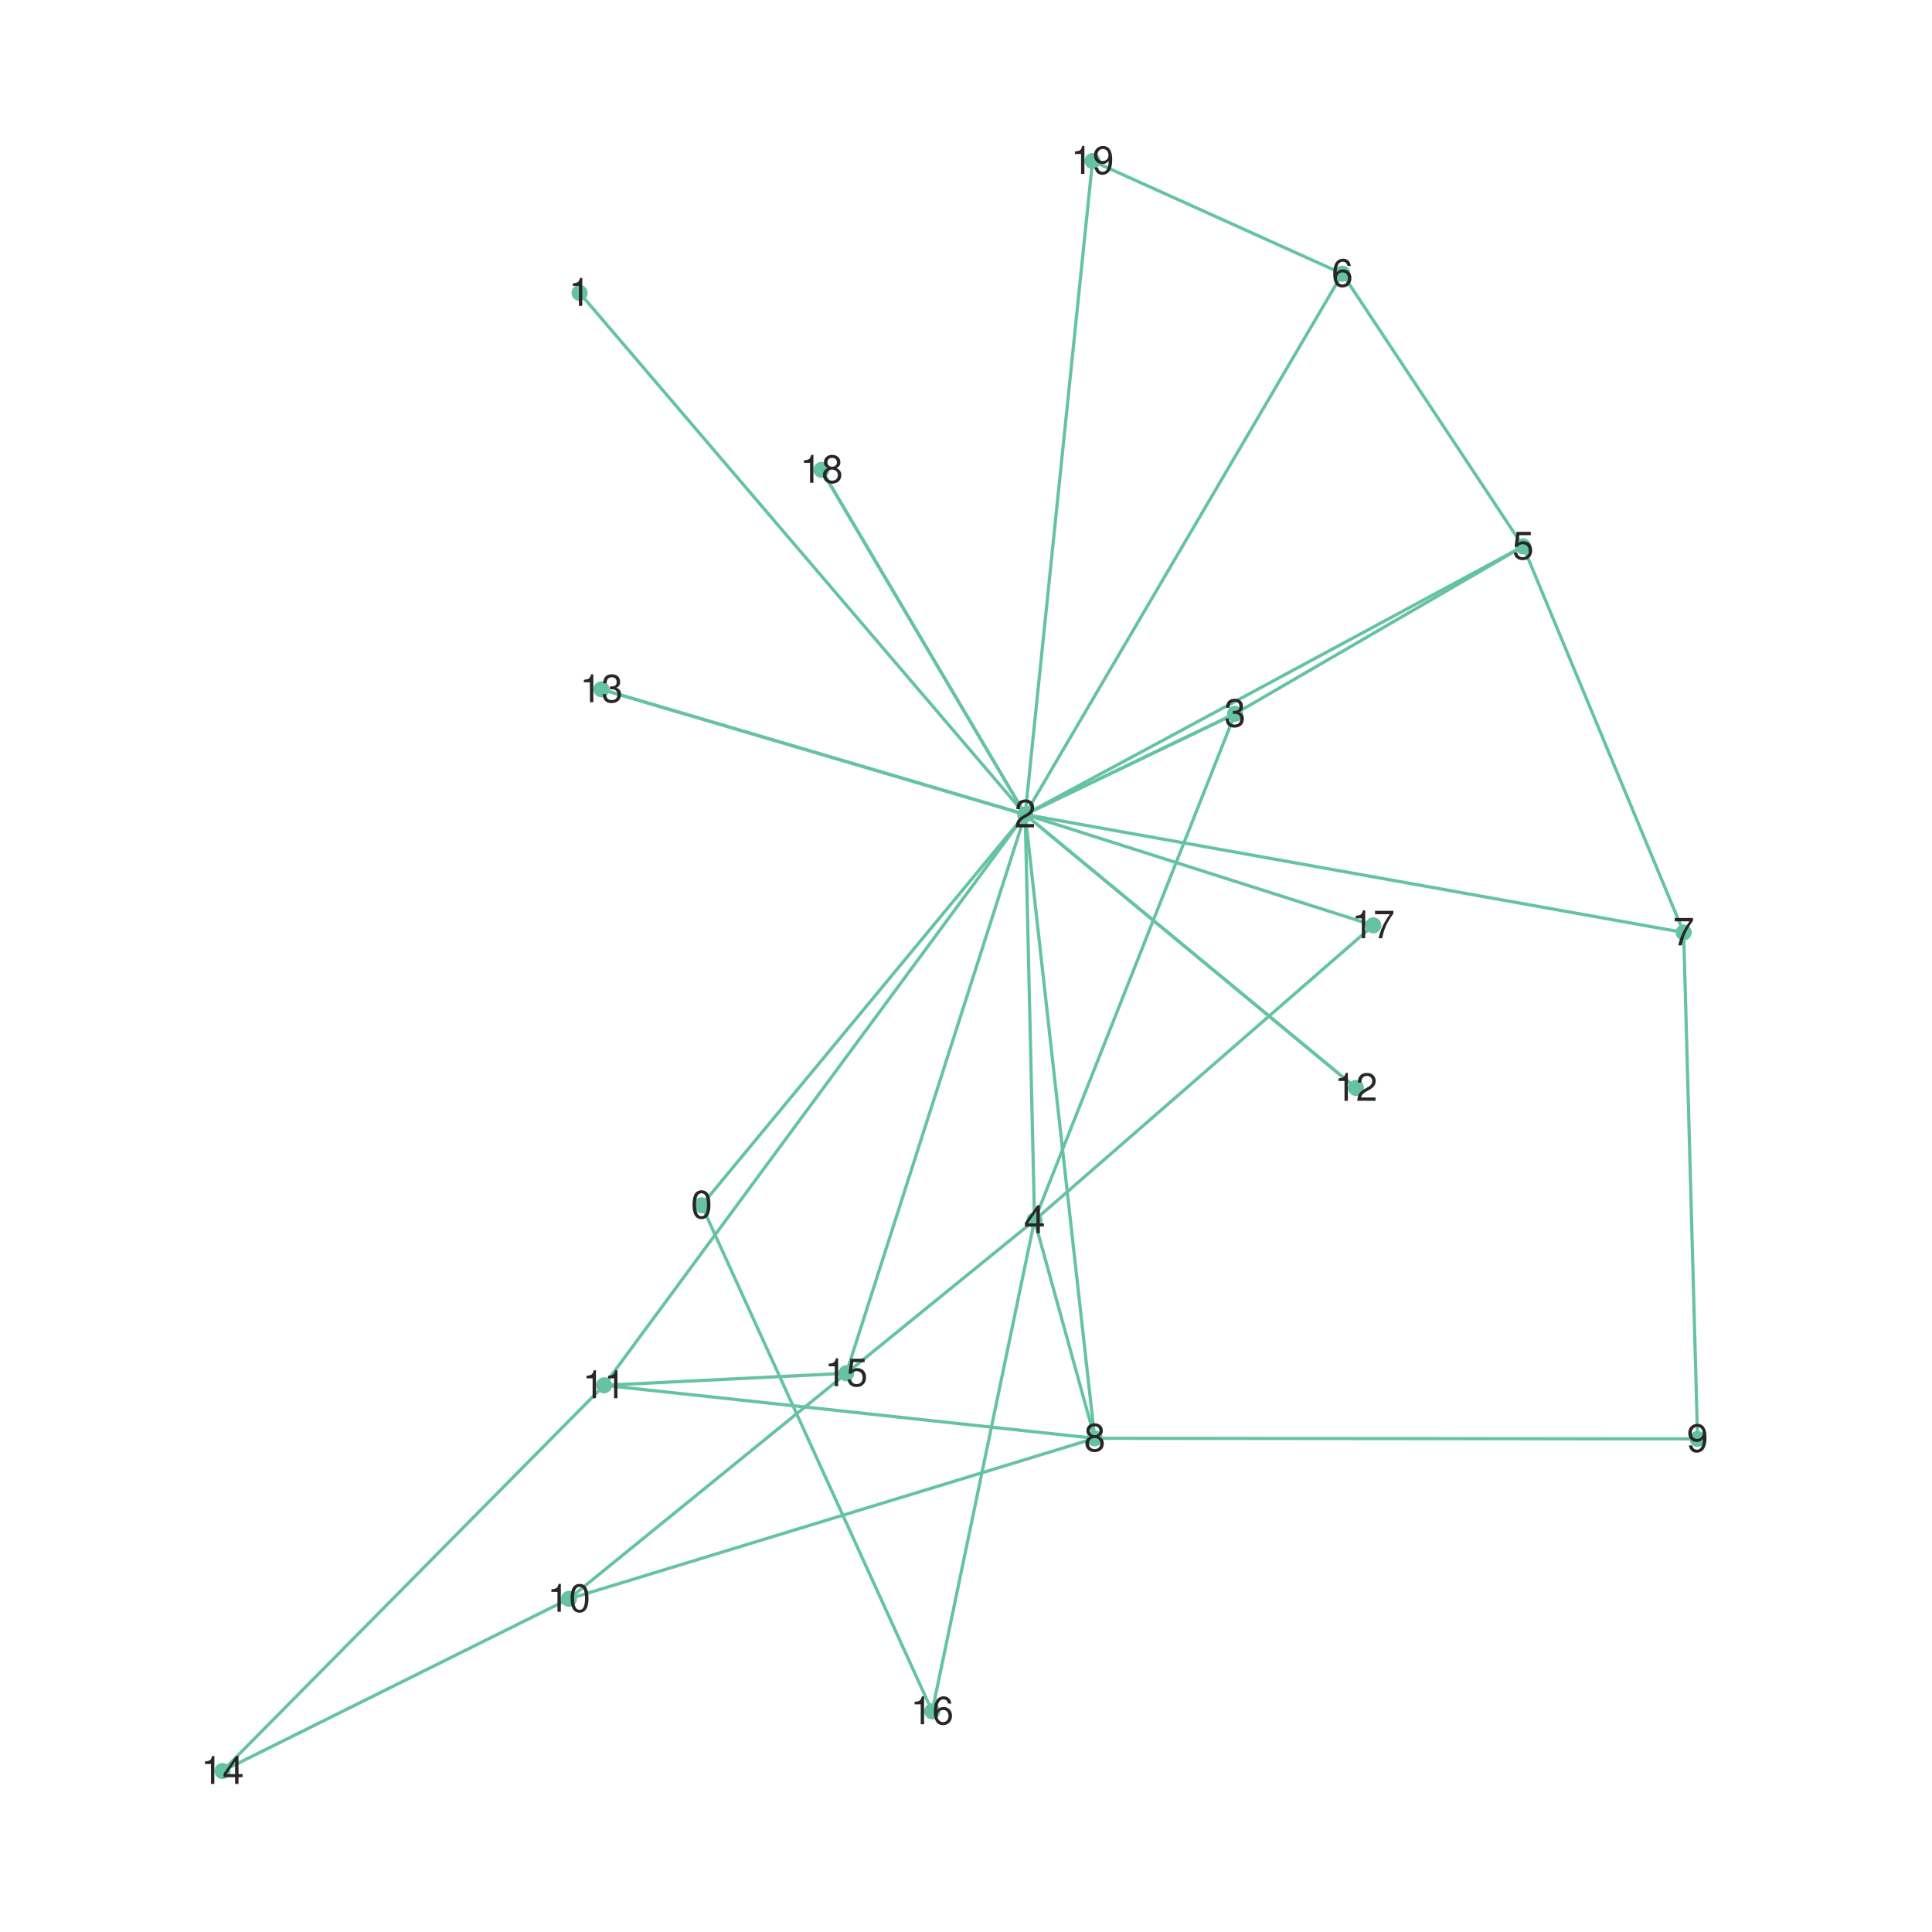
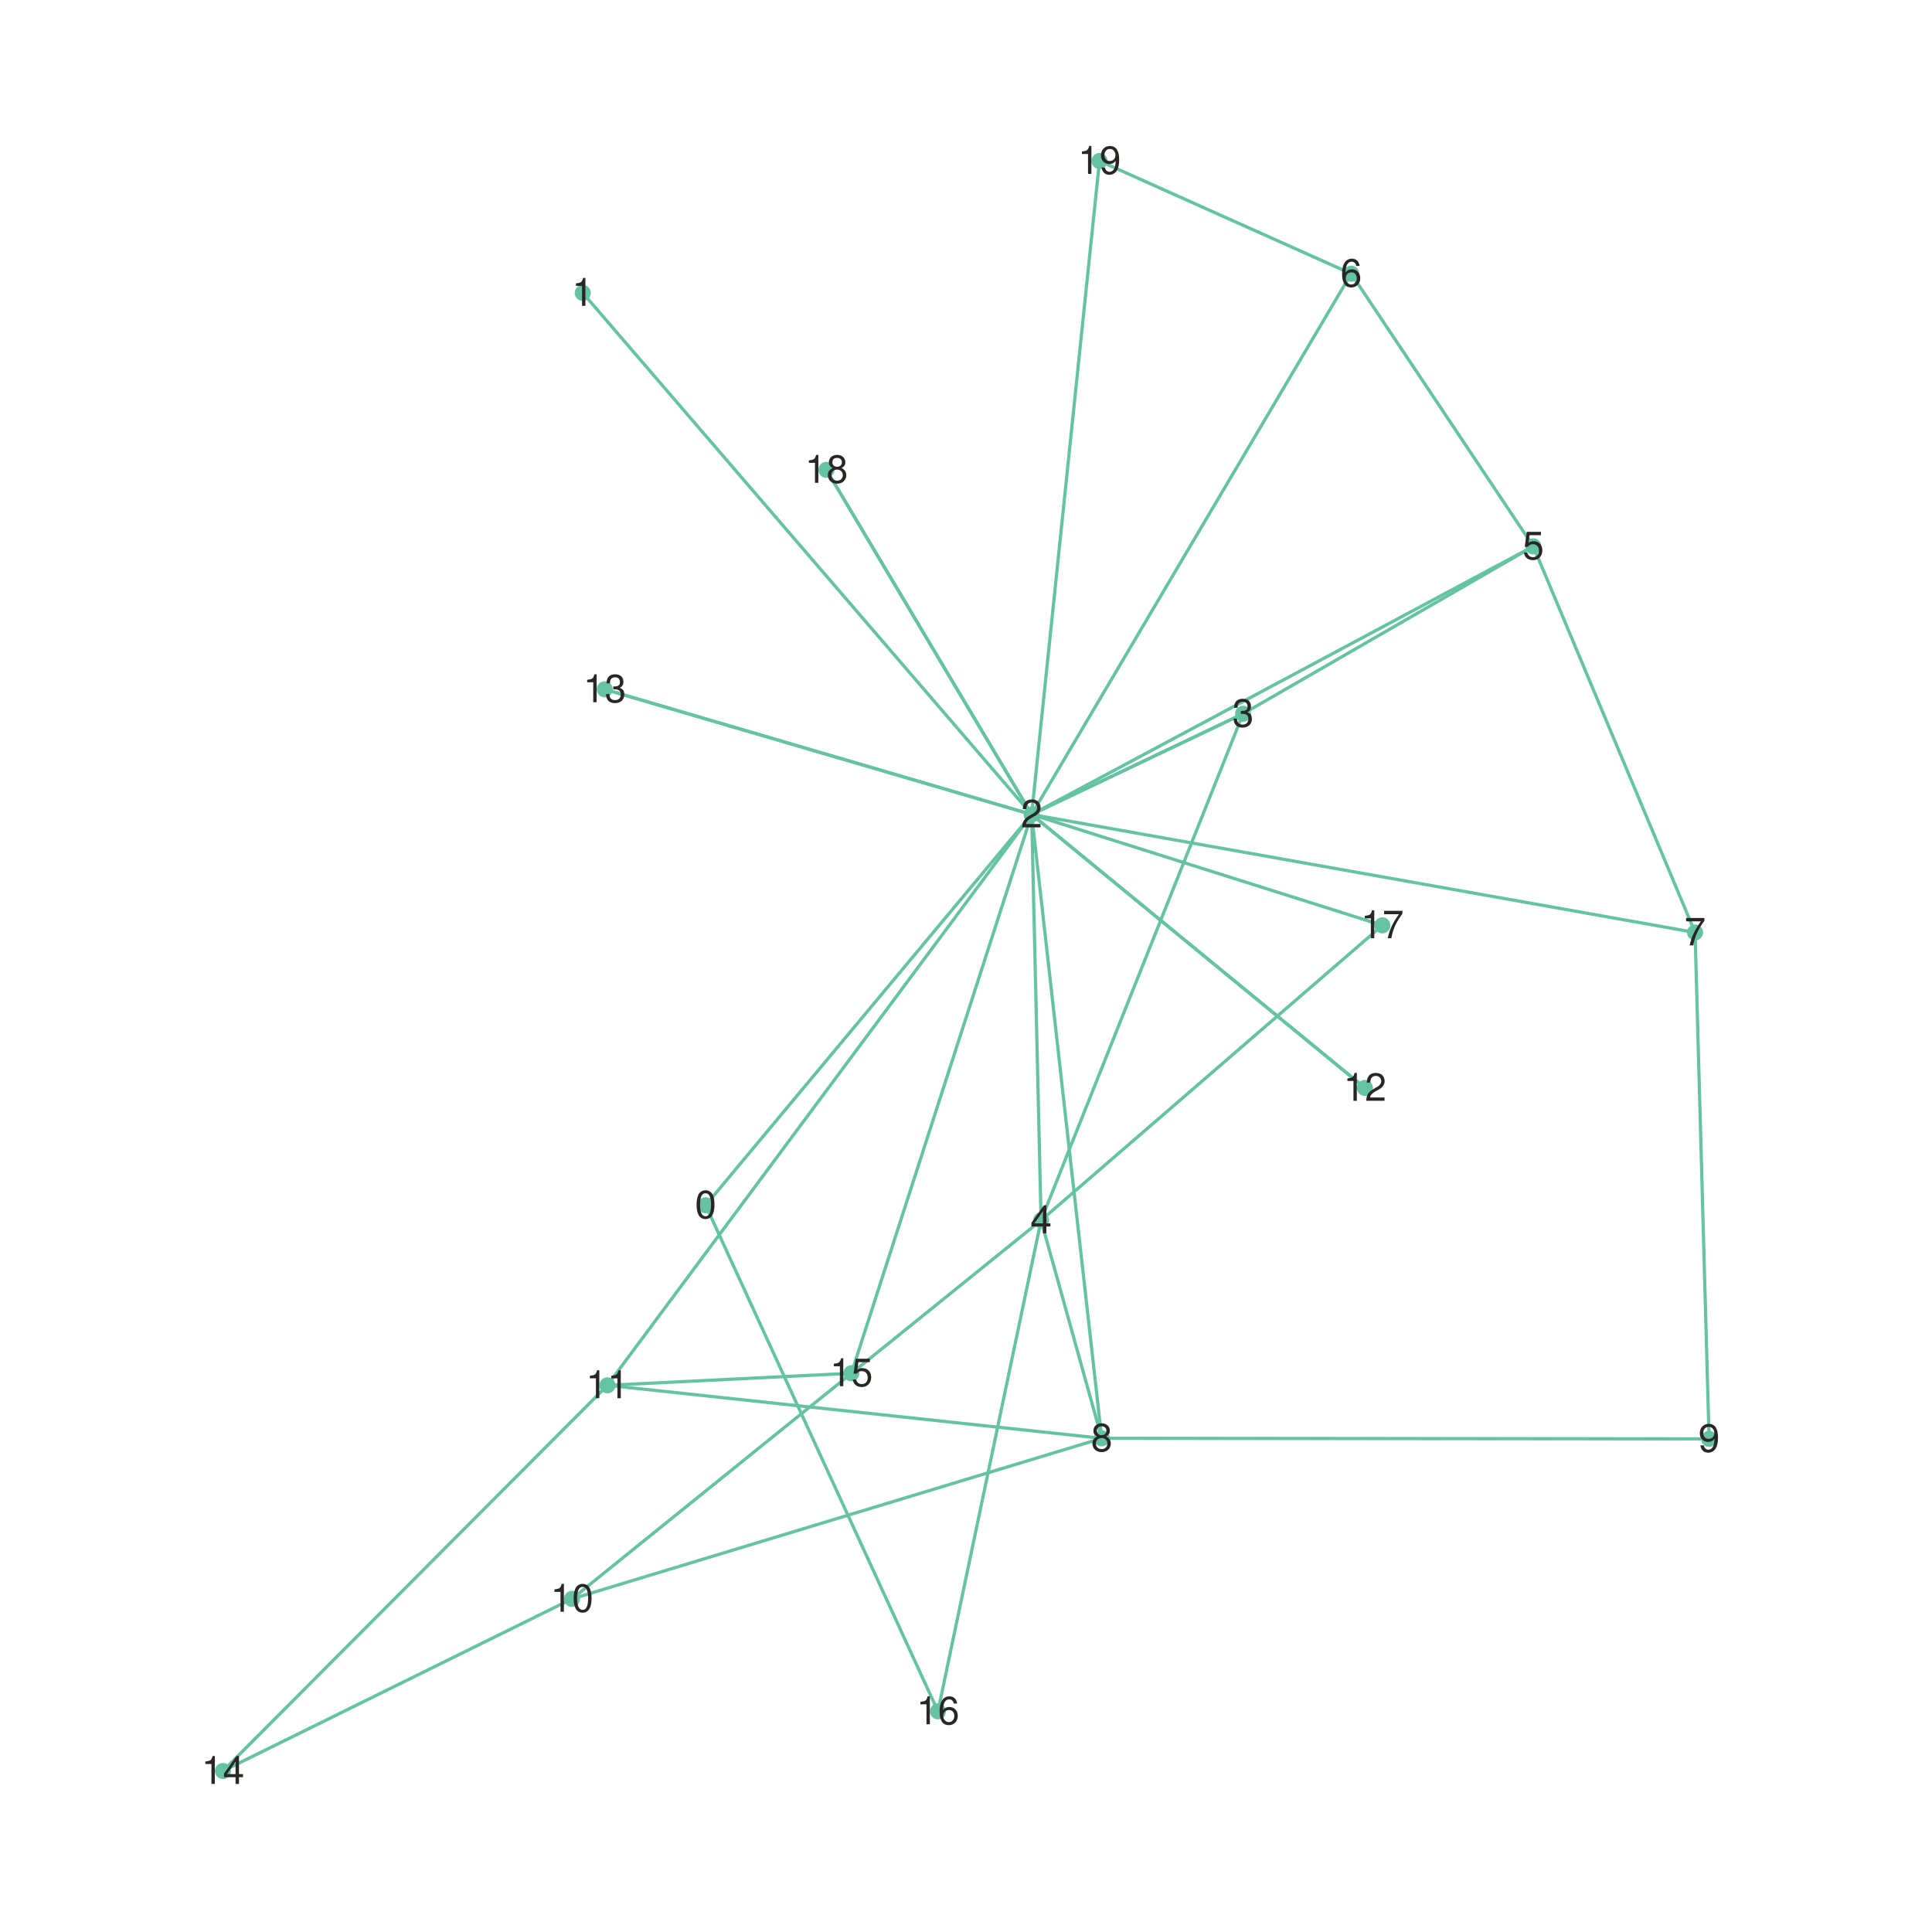
- <svg xmlns="http://www.w3.org/2000/svg" height="600px" id="ta4f08acc85444132881d56597fce831f" preserveAspectRatio="xMidYMid meet" style="background-color:transparent;fill:rgb(16.1%,15.3%,14.1%);fill-opacity:1.0;font-family:Helvetica;font-size:12px;opacity:1.0;stroke:rgb(16.1%,15.3%,14.1%);stroke-opacity:1.0;stroke-width:1.0" viewBox="0 0 600 600" width="600px">
-   <g class="toyplot-axes-Cartesian" id="t367dac96ef2747e88d9fee37a5bd2502">
-     <clipPath id="tfe12b37652c748f89ccaad453b7e6ceb">
+ <svg xmlns="http://www.w3.org/2000/svg" height="600px" id="tb329611b66274cb19dd0c1466fcc11e8" preserveAspectRatio="xMidYMid meet" style="background-color:transparent;fill:rgb(16.1%,15.3%,14.1%);fill-opacity:1.0;font-family:Helvetica;font-size:12px;opacity:1.0;stroke:rgb(16.1%,15.3%,14.1%);stroke-opacity:1.0;stroke-width:1.0" viewBox="0 0 600 600" width="600px">
+   <g class="toyplot-axes-Cartesian" id="t586f4dea5f01480aba1a8db0d2941555">
+     <clipPath id="td0bdad41c8d5422292abac980d2789ed">
      <rect height="540.0" width="540.0" x="30.0" y="30.0" />
    </clipPath>
-     <g class="toyplot-coordinate-events" clip-path="url(#tfe12b37652c748f89ccaad453b7e6ceb)" style="cursor:crosshair">
+     <g class="toyplot-coordinate-events" clip-path="url(#td0bdad41c8d5422292abac980d2789ed)" style="cursor:crosshair">
      <rect height="540.0" style="pointer-events:all;visibility:hidden" width="540.0" x="30.0" y="30.0" />
-       <g class="toyplot-mark-Graph" id="tc74b869754954d47a35065476bb3152d">
+       <g class="toyplot-mark-Graph" id="t8cc483912dec4779a6bafd603773bb93">
        <g class="toyplot-Edges">
-           <path d="M 318.377 252.944 L 217.892 374.306" style="fill:none;stroke:rgb(40%,76.1%,64.7%);stroke-opacity:1.0;stroke-width:1.0" />
-           <path d="M 318.377 252.944 L 180.007 90.962" style="fill:none;stroke:rgb(40%,76.1%,64.7%);stroke-opacity:1.0;stroke-width:1.0" />
-           <path d="M 383.544 221.673 L 318.377 252.944" style="fill:none;stroke:rgb(40%,76.1%,64.7%);stroke-opacity:1.0;stroke-width:1.0" />
-           <path d="M 383.544 221.673 L 318.377 252.944" style="fill:none;stroke:rgb(40%,76.1%,64.7%);stroke-opacity:1.0;stroke-width:1.0" />
-           <path d="M 321.284 378.978 L 383.544 221.673" style="fill:none;stroke:rgb(40%,76.1%,64.7%);stroke-opacity:1.0;stroke-width:1.0" />
-           <path d="M 321.284 378.978 L 318.377 252.944" style="fill:none;stroke:rgb(40%,76.1%,64.7%);stroke-opacity:1.0;stroke-width:1.0" />
-           <path d="M 473.011 169.676 L 318.377 252.944" style="fill:none;stroke:rgb(40%,76.1%,64.7%);stroke-opacity:1.0;stroke-width:1.0" />
-           <path d="M 473.011 169.676 L 383.544 221.673" style="fill:none;stroke:rgb(40%,76.1%,64.7%);stroke-opacity:1.0;stroke-width:1.0" />
-           <path d="M 416.873 84.998 L 318.377 252.944" style="fill:none;stroke:rgb(40%,76.1%,64.7%);stroke-opacity:1.0;stroke-width:1.0" />
-           <path d="M 416.873 84.998 L 473.011 169.676" style="fill:none;stroke:rgb(40%,76.1%,64.7%);stroke-opacity:1.0;stroke-width:1.0" />
-           <path d="M 522.876 289.591 L 473.011 169.676" style="fill:none;stroke:rgb(40%,76.1%,64.7%);stroke-opacity:1.0;stroke-width:1.0" />
-           <path d="M 522.876 289.591 L 318.377 252.944" style="fill:none;stroke:rgb(40%,76.1%,64.7%);stroke-opacity:1.0;stroke-width:1.0" />
-           <path d="M 339.983 446.681 L 321.284 378.978" style="fill:none;stroke:rgb(40%,76.1%,64.7%);stroke-opacity:1.0;stroke-width:1.0" />
-           <path d="M 339.983 446.681 L 318.377 252.944" style="fill:none;stroke:rgb(40%,76.1%,64.7%);stroke-opacity:1.0;stroke-width:1.0" />
-           <path d="M 527.198 446.856 L 339.983 446.681" style="fill:none;stroke:rgb(40%,76.1%,64.7%);stroke-opacity:1.0;stroke-width:1.0" />
-           <path d="M 527.198 446.856 L 522.876 289.591" style="fill:none;stroke:rgb(40%,76.1%,64.7%);stroke-opacity:1.0;stroke-width:1.0" />
-           <path d="M 176.691 496.543 L 339.983 446.681" style="fill:none;stroke:rgb(40%,76.1%,64.7%);stroke-opacity:1.0;stroke-width:1.0" />
-           <path d="M 176.691 496.543 L 321.284 378.978" style="fill:none;stroke:rgb(40%,76.1%,64.7%);stroke-opacity:1.0;stroke-width:1.0" />
-           <path d="M 187.603 430.222 L 339.983 446.681" style="fill:none;stroke:rgb(40%,76.1%,64.7%);stroke-opacity:1.0;stroke-width:1.0" />
-           <path d="M 187.603 430.222 L 318.377 252.944" style="fill:none;stroke:rgb(40%,76.1%,64.7%);stroke-opacity:1.0;stroke-width:1.0" />
-           <path d="M 421.112 337.87 L 318.377 252.944" style="fill:none;stroke:rgb(40%,76.1%,64.7%);stroke-opacity:1.0;stroke-width:1.0" />
-           <path d="M 421.112 337.87 L 318.377 252.944" style="fill:none;stroke:rgb(40%,76.1%,64.7%);stroke-opacity:1.0;stroke-width:1.0" />
-           <path d="M 186.776 214.071 L 318.377 252.944" style="fill:none;stroke:rgb(40%,76.1%,64.7%);stroke-opacity:1.0;stroke-width:1.0" />
-           <path d="M 186.776 214.071 L 318.377 252.944" style="fill:none;stroke:rgb(40%,76.1%,64.7%);stroke-opacity:1.0;stroke-width:1.0" />
-           <path d="M 69.087 550.0 L 176.691 496.543" style="fill:none;stroke:rgb(40%,76.1%,64.7%);stroke-opacity:1.0;stroke-width:1.0" />
-           <path d="M 69.087 550.0 L 187.603 430.222" style="fill:none;stroke:rgb(40%,76.1%,64.7%);stroke-opacity:1.0;stroke-width:1.0" />
-           <path d="M 262.811 426.481 L 318.377 252.944" style="fill:none;stroke:rgb(40%,76.1%,64.7%);stroke-opacity:1.0;stroke-width:1.0" />
-           <path d="M 262.811 426.481 L 187.603 430.222" style="fill:none;stroke:rgb(40%,76.1%,64.7%);stroke-opacity:1.0;stroke-width:1.0" />
-           <path d="M 289.499 531.473 L 321.284 378.978" style="fill:none;stroke:rgb(40%,76.1%,64.7%);stroke-opacity:1.0;stroke-width:1.0" />
-           <path d="M 289.499 531.473 L 217.892 374.306" style="fill:none;stroke:rgb(40%,76.1%,64.7%);stroke-opacity:1.0;stroke-width:1.0" />
-           <path d="M 426.485 287.376 L 318.377 252.944" style="fill:none;stroke:rgb(40%,76.1%,64.7%);stroke-opacity:1.0;stroke-width:1.0" />
-           <path d="M 426.485 287.376 L 321.284 378.978" style="fill:none;stroke:rgb(40%,76.1%,64.7%);stroke-opacity:1.0;stroke-width:1.0" />
-           <path d="M 255.129 145.925 L 318.377 252.944" style="fill:none;stroke:rgb(40%,76.1%,64.7%);stroke-opacity:1.0;stroke-width:1.0" />
-           <path d="M 255.129 145.925 L 318.377 252.944" style="fill:none;stroke:rgb(40%,76.1%,64.7%);stroke-opacity:1.0;stroke-width:1.0" />
-           <path d="M 339.292 50.0 L 318.377 252.944" style="fill:none;stroke:rgb(40%,76.1%,64.7%);stroke-opacity:1.0;stroke-width:1.0" />
-           <path d="M 339.292 50.0 L 416.873 84.998" style="fill:none;stroke:rgb(40%,76.1%,64.7%);stroke-opacity:1.0;stroke-width:1.0" />
+           <path d="M 320.386 252.944 L 219.149 374.306" style="fill:none;stroke:rgb(40%,76.1%,64.7%);stroke-opacity:1.0;stroke-width:1.0" />
+           <path d="M 320.386 252.944 L 180.98 90.962" style="fill:none;stroke:rgb(40%,76.1%,64.7%);stroke-opacity:1.0;stroke-width:1.0" />
+           <path d="M 386.04 221.673 L 320.386 252.944" style="fill:none;stroke:rgb(40%,76.1%,64.7%);stroke-opacity:1.0;stroke-width:1.0" />
+           <path d="M 386.04 221.673 L 320.386 252.944" style="fill:none;stroke:rgb(40%,76.1%,64.7%);stroke-opacity:1.0;stroke-width:1.0" />
+           <path d="M 323.314 378.978 L 386.04 221.673" style="fill:none;stroke:rgb(40%,76.1%,64.7%);stroke-opacity:1.0;stroke-width:1.0" />
+           <path d="M 323.314 378.978 L 320.386 252.944" style="fill:none;stroke:rgb(40%,76.1%,64.7%);stroke-opacity:1.0;stroke-width:1.0" />
+           <path d="M 476.178 169.676 L 320.386 252.944" style="fill:none;stroke:rgb(40%,76.1%,64.7%);stroke-opacity:1.0;stroke-width:1.0" />
+           <path d="M 476.178 169.676 L 386.04 221.673" style="fill:none;stroke:rgb(40%,76.1%,64.7%);stroke-opacity:1.0;stroke-width:1.0" />
+           <path d="M 419.62 84.998 L 320.386 252.944" style="fill:none;stroke:rgb(40%,76.1%,64.7%);stroke-opacity:1.0;stroke-width:1.0" />
+           <path d="M 419.62 84.998 L 476.178 169.676" style="fill:none;stroke:rgb(40%,76.1%,64.7%);stroke-opacity:1.0;stroke-width:1.0" />
+           <path d="M 526.416 289.591 L 476.178 169.676" style="fill:none;stroke:rgb(40%,76.1%,64.7%);stroke-opacity:1.0;stroke-width:1.0" />
+           <path d="M 526.416 289.591 L 320.386 252.944" style="fill:none;stroke:rgb(40%,76.1%,64.7%);stroke-opacity:1.0;stroke-width:1.0" />
+           <path d="M 342.154 446.681 L 323.314 378.978" style="fill:none;stroke:rgb(40%,76.1%,64.7%);stroke-opacity:1.0;stroke-width:1.0" />
+           <path d="M 342.154 446.681 L 320.386 252.944" style="fill:none;stroke:rgb(40%,76.1%,64.7%);stroke-opacity:1.0;stroke-width:1.0" />
+           <path d="M 530.77 446.856 L 342.154 446.681" style="fill:none;stroke:rgb(40%,76.1%,64.7%);stroke-opacity:1.0;stroke-width:1.0" />
+           <path d="M 530.77 446.856 L 526.416 289.591" style="fill:none;stroke:rgb(40%,76.1%,64.7%);stroke-opacity:1.0;stroke-width:1.0" />
+           <path d="M 177.639 496.543 L 342.154 446.681" style="fill:none;stroke:rgb(40%,76.1%,64.7%);stroke-opacity:1.0;stroke-width:1.0" />
+           <path d="M 177.639 496.543 L 323.314 378.978" style="fill:none;stroke:rgb(40%,76.1%,64.7%);stroke-opacity:1.0;stroke-width:1.0" />
+           <path d="M 188.633 430.222 L 342.154 446.681" style="fill:none;stroke:rgb(40%,76.1%,64.7%);stroke-opacity:1.0;stroke-width:1.0" />
+           <path d="M 188.633 430.222 L 320.386 252.944" style="fill:none;stroke:rgb(40%,76.1%,64.7%);stroke-opacity:1.0;stroke-width:1.0" />
+           <path d="M 423.89 337.87 L 320.386 252.944" style="fill:none;stroke:rgb(40%,76.1%,64.7%);stroke-opacity:1.0;stroke-width:1.0" />
+           <path d="M 423.89 337.87 L 320.386 252.944" style="fill:none;stroke:rgb(40%,76.1%,64.7%);stroke-opacity:1.0;stroke-width:1.0" />
+           <path d="M 187.8 214.071 L 320.386 252.944" style="fill:none;stroke:rgb(40%,76.1%,64.7%);stroke-opacity:1.0;stroke-width:1.0" />
+           <path d="M 187.8 214.071 L 320.386 252.944" style="fill:none;stroke:rgb(40%,76.1%,64.7%);stroke-opacity:1.0;stroke-width:1.0" />
+           <path d="M 69.23 550.0 L 177.639 496.543" style="fill:none;stroke:rgb(40%,76.1%,64.7%);stroke-opacity:1.0;stroke-width:1.0" />
+           <path d="M 69.23 550.0 L 188.633 430.222" style="fill:none;stroke:rgb(40%,76.1%,64.7%);stroke-opacity:1.0;stroke-width:1.0" />
+           <path d="M 264.404 426.481 L 320.386 252.944" style="fill:none;stroke:rgb(40%,76.1%,64.7%);stroke-opacity:1.0;stroke-width:1.0" />
+           <path d="M 264.404 426.481 L 188.633 430.222" style="fill:none;stroke:rgb(40%,76.1%,64.7%);stroke-opacity:1.0;stroke-width:1.0" />
+           <path d="M 291.292 531.473 L 323.314 378.978" style="fill:none;stroke:rgb(40%,76.1%,64.7%);stroke-opacity:1.0;stroke-width:1.0" />
+           <path d="M 291.292 531.473 L 219.149 374.306" style="fill:none;stroke:rgb(40%,76.1%,64.7%);stroke-opacity:1.0;stroke-width:1.0" />
+           <path d="M 429.303 287.376 L 320.386 252.944" style="fill:none;stroke:rgb(40%,76.1%,64.7%);stroke-opacity:1.0;stroke-width:1.0" />
+           <path d="M 429.303 287.376 L 323.314 378.978" style="fill:none;stroke:rgb(40%,76.1%,64.7%);stroke-opacity:1.0;stroke-width:1.0" />
+           <path d="M 256.664 145.925 L 320.386 252.944" style="fill:none;stroke:rgb(40%,76.1%,64.7%);stroke-opacity:1.0;stroke-width:1.0" />
+           <path d="M 256.664 145.925 L 320.386 252.944" style="fill:none;stroke:rgb(40%,76.1%,64.7%);stroke-opacity:1.0;stroke-width:1.0" />
+           <path d="M 341.458 50.0 L 320.386 252.944" style="fill:none;stroke:rgb(40%,76.1%,64.7%);stroke-opacity:1.0;stroke-width:1.0" />
+           <path d="M 341.458 50.0 L 419.62 84.998" style="fill:none;stroke:rgb(40%,76.1%,64.7%);stroke-opacity:1.0;stroke-width:1.0" />
        </g>
        <g class="toyplot-Vertices">
          <g class="toyplot-Datum" style="fill:rgb(40%,76.1%,64.7%);fill-opacity:1.0;opacity:1.0;stroke:rgb(40%,76.1%,64.7%);stroke-opacity:1.0">
-             <circle cx="217.892" cy="374.306" r="2.0" />
+             <circle cx="219.149" cy="374.306" r="2.0" />
          </g>
          <g class="toyplot-Datum" style="fill:rgb(40%,76.1%,64.7%);fill-opacity:1.0;opacity:1.0;stroke:rgb(40%,76.1%,64.7%);stroke-opacity:1.0">
-             <circle cx="180.007" cy="90.962" r="2.0" />
+             <circle cx="180.98" cy="90.962" r="2.0" />
          </g>
          <g class="toyplot-Datum" style="fill:rgb(40%,76.1%,64.7%);fill-opacity:1.0;opacity:1.0;stroke:rgb(40%,76.1%,64.7%);stroke-opacity:1.0">
-             <circle cx="318.377" cy="252.944" r="2.0" />
+             <circle cx="320.386" cy="252.944" r="2.0" />
          </g>
          <g class="toyplot-Datum" style="fill:rgb(40%,76.1%,64.7%);fill-opacity:1.0;opacity:1.0;stroke:rgb(40%,76.1%,64.7%);stroke-opacity:1.0">
-             <circle cx="383.544" cy="221.673" r="2.0" />
+             <circle cx="386.04" cy="221.673" r="2.0" />
          </g>
          <g class="toyplot-Datum" style="fill:rgb(40%,76.1%,64.7%);fill-opacity:1.0;opacity:1.0;stroke:rgb(40%,76.1%,64.7%);stroke-opacity:1.0">
-             <circle cx="321.284" cy="378.978" r="2.0" />
+             <circle cx="323.314" cy="378.978" r="2.0" />
          </g>
          <g class="toyplot-Datum" style="fill:rgb(40%,76.1%,64.7%);fill-opacity:1.0;opacity:1.0;stroke:rgb(40%,76.1%,64.7%);stroke-opacity:1.0">
-             <circle cx="473.011" cy="169.676" r="2.0" />
+             <circle cx="476.178" cy="169.676" r="2.0" />
          </g>
          <g class="toyplot-Datum" style="fill:rgb(40%,76.1%,64.7%);fill-opacity:1.0;opacity:1.0;stroke:rgb(40%,76.1%,64.7%);stroke-opacity:1.0">
-             <circle cx="416.873" cy="84.998" r="2.0" />
+             <circle cx="419.62" cy="84.998" r="2.0" />
          </g>
          <g class="toyplot-Datum" style="fill:rgb(40%,76.1%,64.7%);fill-opacity:1.0;opacity:1.0;stroke:rgb(40%,76.1%,64.7%);stroke-opacity:1.0">
-             <circle cx="522.876" cy="289.591" r="2.0" />
+             <circle cx="526.416" cy="289.591" r="2.0" />
          </g>
          <g class="toyplot-Datum" style="fill:rgb(40%,76.1%,64.7%);fill-opacity:1.0;opacity:1.0;stroke:rgb(40%,76.1%,64.7%);stroke-opacity:1.0">
-             <circle cx="339.983" cy="446.681" r="2.0" />
+             <circle cx="342.154" cy="446.681" r="2.0" />
          </g>
          <g class="toyplot-Datum" style="fill:rgb(40%,76.1%,64.7%);fill-opacity:1.0;opacity:1.0;stroke:rgb(40%,76.1%,64.7%);stroke-opacity:1.0">
-             <circle cx="527.198" cy="446.856" r="2.0" />
+             <circle cx="530.77" cy="446.856" r="2.0" />
          </g>
          <g class="toyplot-Datum" style="fill:rgb(40%,76.1%,64.7%);fill-opacity:1.0;opacity:1.0;stroke:rgb(40%,76.1%,64.7%);stroke-opacity:1.0">
-             <circle cx="176.691" cy="496.543" r="2.0" />
+             <circle cx="177.639" cy="496.543" r="2.0" />
          </g>
          <g class="toyplot-Datum" style="fill:rgb(40%,76.1%,64.7%);fill-opacity:1.0;opacity:1.0;stroke:rgb(40%,76.1%,64.7%);stroke-opacity:1.0">
-             <circle cx="187.603" cy="430.222" r="2.0" />
+             <circle cx="188.633" cy="430.222" r="2.0" />
          </g>
          <g class="toyplot-Datum" style="fill:rgb(40%,76.1%,64.7%);fill-opacity:1.0;opacity:1.0;stroke:rgb(40%,76.1%,64.7%);stroke-opacity:1.0">
-             <circle cx="421.112" cy="337.87" r="2.0" />
+             <circle cx="423.89" cy="337.87" r="2.0" />
          </g>
          <g class="toyplot-Datum" style="fill:rgb(40%,76.1%,64.7%);fill-opacity:1.0;opacity:1.0;stroke:rgb(40%,76.1%,64.7%);stroke-opacity:1.0">
-             <circle cx="186.776" cy="214.071" r="2.0" />
+             <circle cx="187.8" cy="214.071" r="2.0" />
          </g>
          <g class="toyplot-Datum" style="fill:rgb(40%,76.1%,64.7%);fill-opacity:1.0;opacity:1.0;stroke:rgb(40%,76.1%,64.7%);stroke-opacity:1.0">
-             <circle cx="69.087" cy="550.0" r="2.0" />
+             <circle cx="69.23" cy="550.0" r="2.0" />
          </g>
          <g class="toyplot-Datum" style="fill:rgb(40%,76.1%,64.7%);fill-opacity:1.0;opacity:1.0;stroke:rgb(40%,76.1%,64.7%);stroke-opacity:1.0">
-             <circle cx="262.811" cy="426.481" r="2.0" />
+             <circle cx="264.404" cy="426.481" r="2.0" />
          </g>
          <g class="toyplot-Datum" style="fill:rgb(40%,76.1%,64.7%);fill-opacity:1.0;opacity:1.0;stroke:rgb(40%,76.1%,64.7%);stroke-opacity:1.0">
-             <circle cx="289.499" cy="531.473" r="2.0" />
+             <circle cx="291.292" cy="531.473" r="2.0" />
          </g>
          <g class="toyplot-Datum" style="fill:rgb(40%,76.1%,64.7%);fill-opacity:1.0;opacity:1.0;stroke:rgb(40%,76.1%,64.7%);stroke-opacity:1.0">
-             <circle cx="426.485" cy="287.376" r="2.0" />
+             <circle cx="429.303" cy="287.376" r="2.0" />
          </g>
          <g class="toyplot-Datum" style="fill:rgb(40%,76.1%,64.7%);fill-opacity:1.0;opacity:1.0;stroke:rgb(40%,76.1%,64.7%);stroke-opacity:1.0">
-             <circle cx="255.129" cy="145.925" r="2.0" />
+             <circle cx="256.664" cy="145.925" r="2.0" />
          </g>
          <g class="toyplot-Datum" style="fill:rgb(40%,76.1%,64.7%);fill-opacity:1.0;opacity:1.0;stroke:rgb(40%,76.1%,64.7%);stroke-opacity:1.0">
-             <circle cx="339.292" cy="50.0" r="2.0" />
+             <circle cx="341.458" cy="50.0" r="2.0" />
          </g>
        </g>
        <g class="toyplot-Labels">
-           <text class="toyplot-Datum" style="dominant-baseline:middle;font-size:12px;font-weight:normal;stroke:none;text-anchor:middle" transform="translate(217.8919,374.3061)">
+           <text class="toyplot-Datum" style="dominant-baseline:middle;font-size:12px;font-weight:normal;stroke:none;text-anchor:middle" transform="translate(219.1486,374.3061)">
            <tspan style="dominant-baseline:inherit">0</tspan>
          </text>
-           <text class="toyplot-Datum" style="dominant-baseline:middle;font-size:12px;font-weight:normal;stroke:none;text-anchor:middle" transform="translate(180.0069,90.96221)">
+           <text class="toyplot-Datum" style="dominant-baseline:middle;font-size:12px;font-weight:normal;stroke:none;text-anchor:middle" transform="translate(180.9801,90.96221)">
            <tspan style="dominant-baseline:inherit">1</tspan>
          </text>
-           <text class="toyplot-Datum" style="dominant-baseline:middle;font-size:12px;font-weight:normal;stroke:none;text-anchor:middle" transform="translate(318.3767,252.9444)">
+           <text class="toyplot-Datum" style="dominant-baseline:middle;font-size:12px;font-weight:normal;stroke:none;text-anchor:middle" transform="translate(320.3856,252.9444)">
            <tspan style="dominant-baseline:inherit">2</tspan>
          </text>
-           <text class="toyplot-Datum" style="dominant-baseline:middle;font-size:12px;font-weight:normal;stroke:none;text-anchor:middle" transform="translate(383.5436,221.6728)">
+           <text class="toyplot-Datum" style="dominant-baseline:middle;font-size:12px;font-weight:normal;stroke:none;text-anchor:middle" transform="translate(386.0403,221.6728)">
            <tspan style="dominant-baseline:inherit">3</tspan>
          </text>
-           <text class="toyplot-Datum" style="dominant-baseline:middle;font-size:12px;font-weight:normal;stroke:none;text-anchor:middle" transform="translate(321.2835,378.9781)">
+           <text class="toyplot-Datum" style="dominant-baseline:middle;font-size:12px;font-weight:normal;stroke:none;text-anchor:middle" transform="translate(323.3141,378.9781)">
            <tspan style="dominant-baseline:inherit">4</tspan>
          </text>
-           <text class="toyplot-Datum" style="dominant-baseline:middle;font-size:12px;font-weight:normal;stroke:none;text-anchor:middle" transform="translate(473.0115,169.6756)">
+           <text class="toyplot-Datum" style="dominant-baseline:middle;font-size:12px;font-weight:normal;stroke:none;text-anchor:middle" transform="translate(476.1779,169.6756)">
            <tspan style="dominant-baseline:inherit">5</tspan>
          </text>
-           <text class="toyplot-Datum" style="dominant-baseline:middle;font-size:12px;font-weight:normal;stroke:none;text-anchor:middle" transform="translate(416.8734,84.99799)">
+           <text class="toyplot-Datum" style="dominant-baseline:middle;font-size:12px;font-weight:normal;stroke:none;text-anchor:middle" transform="translate(419.6196,84.99799)">
            <tspan style="dominant-baseline:inherit">6</tspan>
          </text>
-           <text class="toyplot-Datum" style="dominant-baseline:middle;font-size:12px;font-weight:normal;stroke:none;text-anchor:middle" transform="translate(522.8761,289.5907)">
+           <text class="toyplot-Datum" style="dominant-baseline:middle;font-size:12px;font-weight:normal;stroke:none;text-anchor:middle" transform="translate(526.4157,289.5907)">
            <tspan style="dominant-baseline:inherit">7</tspan>
          </text>
-           <text class="toyplot-Datum" style="dominant-baseline:middle;font-size:12px;font-weight:normal;stroke:none;text-anchor:middle" transform="translate(339.9829,446.6808)">
+           <text class="toyplot-Datum" style="dominant-baseline:middle;font-size:12px;font-weight:normal;stroke:none;text-anchor:middle" transform="translate(342.1535,446.6808)">
            <tspan style="dominant-baseline:inherit">8</tspan>
          </text>
-           <text class="toyplot-Datum" style="dominant-baseline:middle;font-size:12px;font-weight:normal;stroke:none;text-anchor:middle" transform="translate(527.1977,446.8562)">
+           <text class="toyplot-Datum" style="dominant-baseline:middle;font-size:12px;font-weight:normal;stroke:none;text-anchor:middle" transform="translate(530.7697,446.8562)">
            <tspan style="dominant-baseline:inherit">9</tspan>
          </text>
-           <text class="toyplot-Datum" style="dominant-baseline:middle;font-size:12px;font-weight:normal;stroke:none;text-anchor:middle" transform="translate(176.6909,496.5431)">
+           <text class="toyplot-Datum" style="dominant-baseline:middle;font-size:12px;font-weight:normal;stroke:none;text-anchor:middle" transform="translate(177.6393,496.5431)">
            <tspan style="dominant-baseline:inherit">10</tspan>
          </text>
-           <text class="toyplot-Datum" style="dominant-baseline:middle;font-size:12px;font-weight:normal;stroke:none;text-anchor:middle" transform="translate(187.6028,430.222)">
+           <text class="toyplot-Datum" style="dominant-baseline:middle;font-size:12px;font-weight:normal;stroke:none;text-anchor:middle" transform="translate(188.6328,430.222)">
            <tspan style="dominant-baseline:inherit">11</tspan>
          </text>
-           <text class="toyplot-Datum" style="dominant-baseline:middle;font-size:12px;font-weight:normal;stroke:none;text-anchor:middle" transform="translate(421.1117,337.87)">
+           <text class="toyplot-Datum" style="dominant-baseline:middle;font-size:12px;font-weight:normal;stroke:none;text-anchor:middle" transform="translate(423.8896,337.87)">
            <tspan style="dominant-baseline:inherit">12</tspan>
          </text>
-           <text class="toyplot-Datum" style="dominant-baseline:middle;font-size:12px;font-weight:normal;stroke:none;text-anchor:middle" transform="translate(186.7763,214.0707)">
+           <text class="toyplot-Datum" style="dominant-baseline:middle;font-size:12px;font-weight:normal;stroke:none;text-anchor:middle" transform="translate(187.8001,214.0707)">
            <tspan style="dominant-baseline:inherit">13</tspan>
          </text>
-           <text class="toyplot-Datum" style="dominant-baseline:middle;font-size:12px;font-weight:normal;stroke:none;text-anchor:middle" transform="translate(69.08746,550.0)">
+           <text class="toyplot-Datum" style="dominant-baseline:middle;font-size:12px;font-weight:normal;stroke:none;text-anchor:middle" transform="translate(69.23034,550.0)">
            <tspan style="dominant-baseline:inherit">14</tspan>
          </text>
-           <text class="toyplot-Datum" style="dominant-baseline:middle;font-size:12px;font-weight:normal;stroke:none;text-anchor:middle" transform="translate(262.8106,426.4808)">
+           <text class="toyplot-Datum" style="dominant-baseline:middle;font-size:12px;font-weight:normal;stroke:none;text-anchor:middle" transform="translate(264.4036,426.4808)">
            <tspan style="dominant-baseline:inherit">15</tspan>
          </text>
-           <text class="toyplot-Datum" style="dominant-baseline:middle;font-size:12px;font-weight:normal;stroke:none;text-anchor:middle" transform="translate(289.4994,531.4732)">
+           <text class="toyplot-Datum" style="dominant-baseline:middle;font-size:12px;font-weight:normal;stroke:none;text-anchor:middle" transform="translate(291.2921,531.4732)">
            <tspan style="dominant-baseline:inherit">16</tspan>
          </text>
-           <text class="toyplot-Datum" style="dominant-baseline:middle;font-size:12px;font-weight:normal;stroke:none;text-anchor:middle" transform="translate(426.4853,287.3756)">
+           <text class="toyplot-Datum" style="dominant-baseline:middle;font-size:12px;font-weight:normal;stroke:none;text-anchor:middle" transform="translate(429.3034,287.3756)">
            <tspan style="dominant-baseline:inherit">17</tspan>
          </text>
-           <text class="toyplot-Datum" style="dominant-baseline:middle;font-size:12px;font-weight:normal;stroke:none;text-anchor:middle" transform="translate(255.1289,145.9252)">
+           <text class="toyplot-Datum" style="dominant-baseline:middle;font-size:12px;font-weight:normal;stroke:none;text-anchor:middle" transform="translate(256.6643,145.9252)">
            <tspan style="dominant-baseline:inherit">18</tspan>
          </text>
-           <text class="toyplot-Datum" style="dominant-baseline:middle;font-size:12px;font-weight:normal;stroke:none;text-anchor:middle" transform="translate(339.2925,50.0)">
+           <text class="toyplot-Datum" style="dominant-baseline:middle;font-size:12px;font-weight:normal;stroke:none;text-anchor:middle" transform="translate(341.4579,50.0)">
            <tspan style="dominant-baseline:inherit">19</tspan>
          </text>
        </g>
      </g>
    </g>
    <g class="toyplot-coordinates" style="visibility:hidden">
      <rect height="14.0" style="fill:rgb(100%,100%,100%);fill-opacity:1.0;opacity:0.75;stroke:none" width="90.0" x="450.0" y="60.0" />
      <text style="alignment-baseline:middle;font-size:10px;font-weight:normal;stroke:none;text-anchor:middle" x="495.0" y="67.0" />
    </g>
  </g>
</svg>
